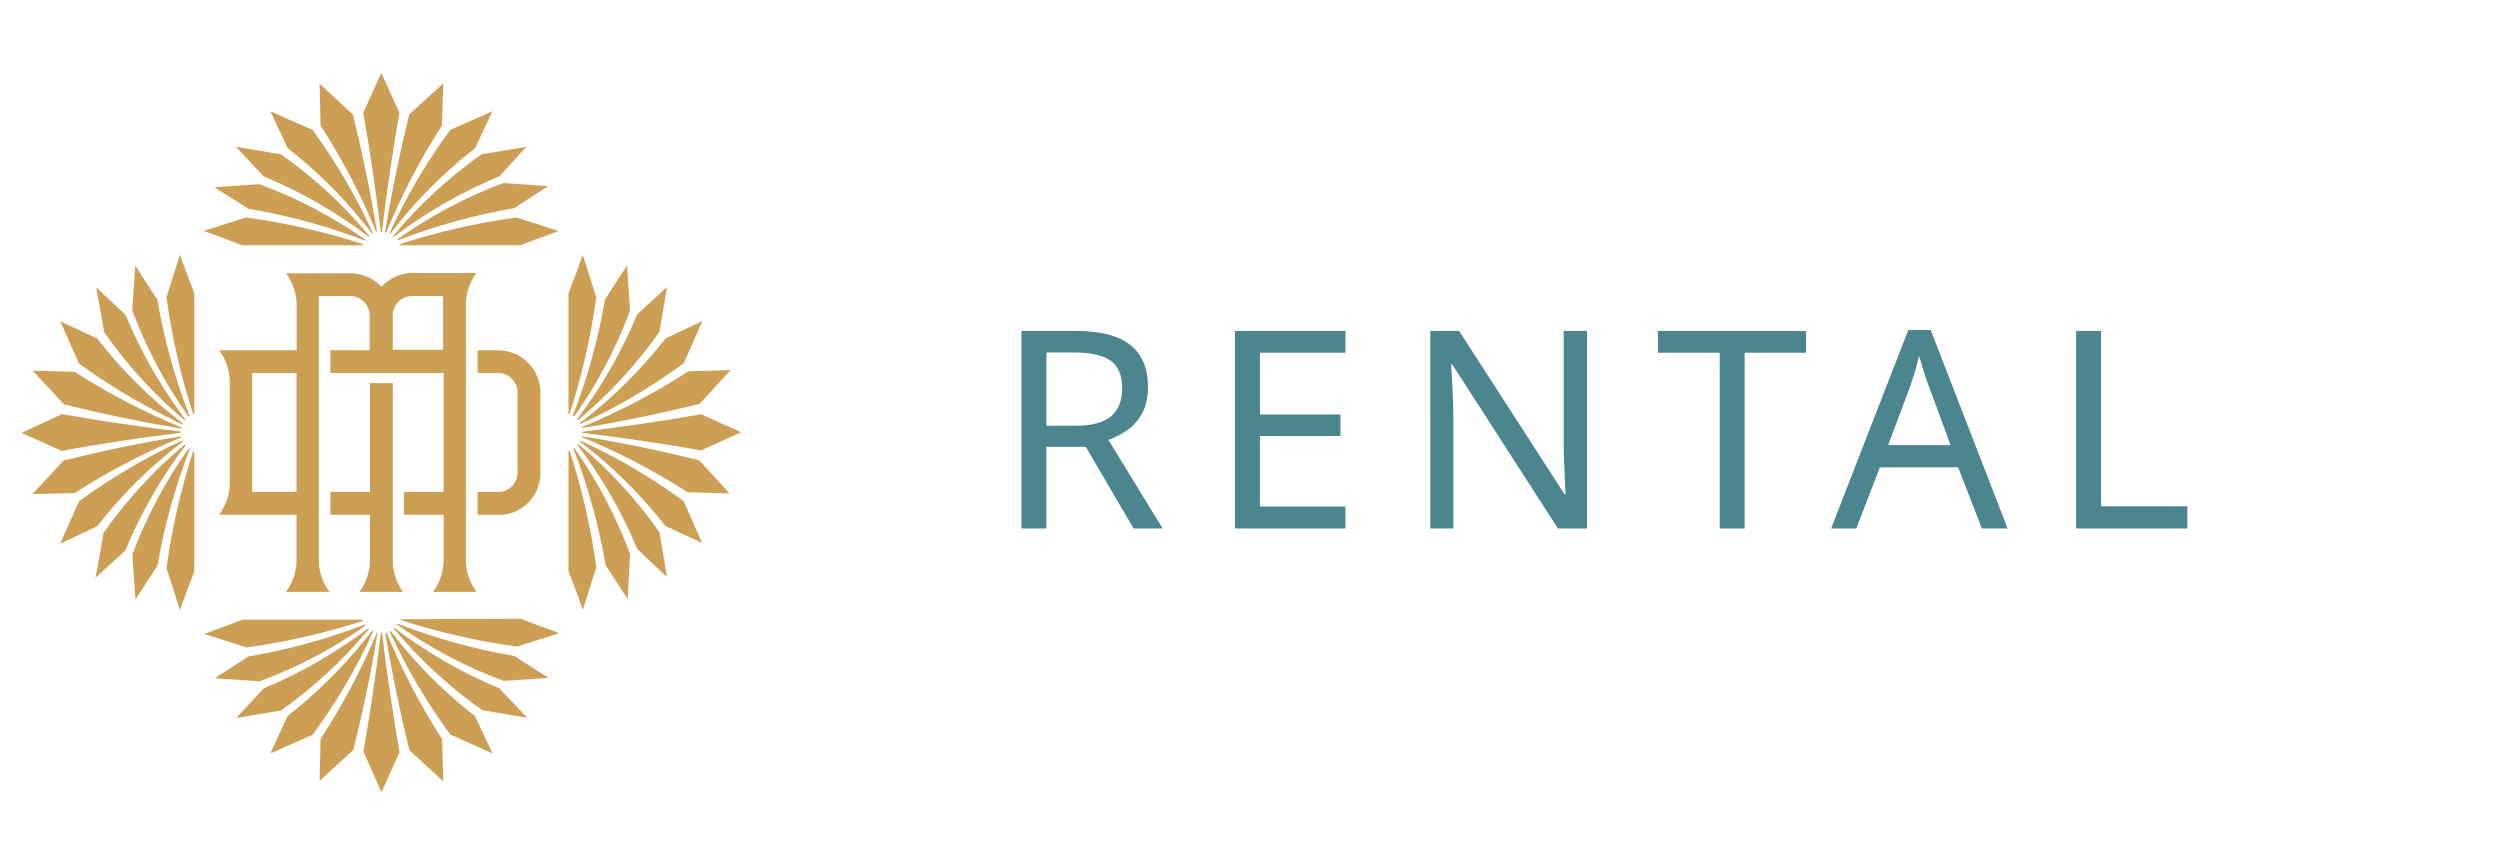
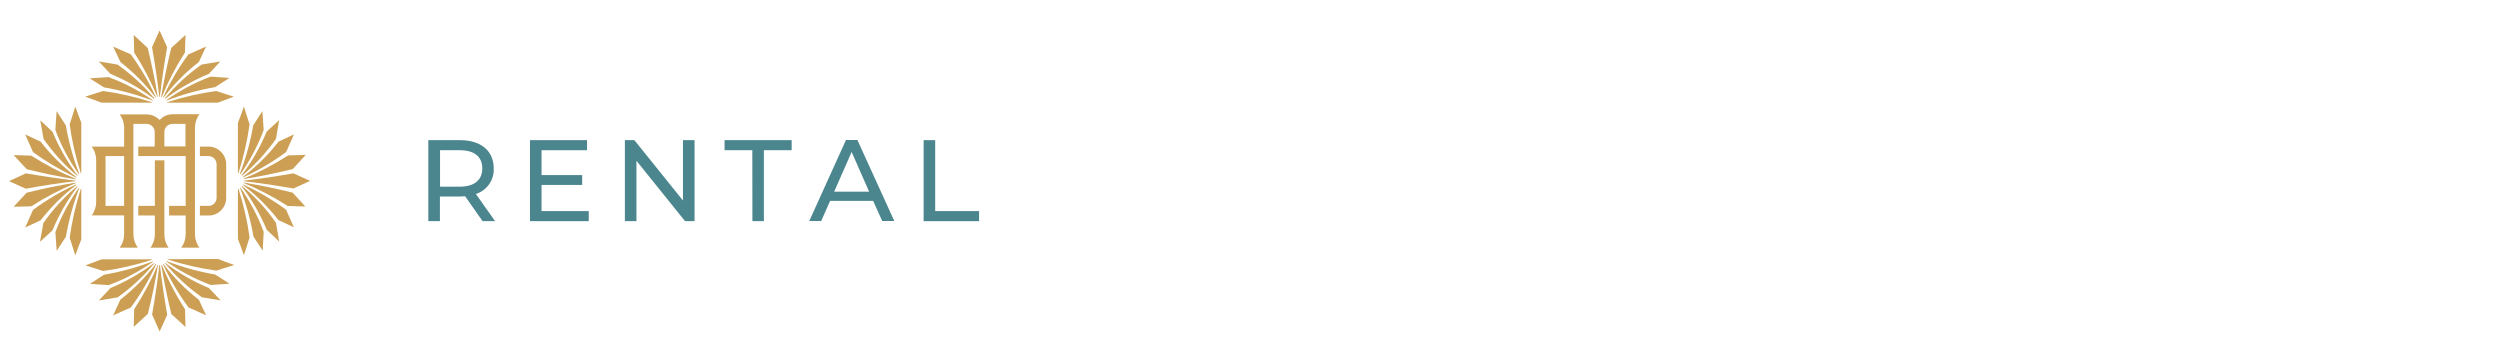
- <svg xmlns="http://www.w3.org/2000/svg" viewBox="0 0 311.91 107.04">
+ <svg xmlns="http://www.w3.org/2000/svg" viewBox="0 0 745.27 107.04">
  <defs>
-     <style>.cls-1{fill:#cc9f54;}.cls-2{font-size:34.51px;fill:#4b858e;font-family:Montserrat-Medium, Montserrat;font-weight:500;letter-spacing:0.15em;}</style>
+     <style>.cls-1{fill:#cc9f54;}.cls-2{fill:#4b858e;}</style>
  </defs>
  <g id="Layer_1" data-name="Layer 1">
    <path class="cls-1" d="M21.53,52.35h-.06l-.06,0a.08.08,0,0,0,.11,0h0Z" />
    <path class="cls-1" d="M22,51.84h0a0,0,0,0,1,0,0h0a.05.05,0,0,0,0-.08h0Z" />
    <path class="cls-1" d="M21.89,51.91a.07.07,0,0,0,.09,0h0a0,0,0,0,0,0,0,0,0,0,0,0,0,0Z" />
    <path class="cls-1" d="M22,51.92h0a0,0,0,0,1,0,0Z" />
    <path class="cls-1" d="M44.87,78.63s0-.06-.08-.06h0A.09.09,0,0,1,44.87,78.63Z" />
    <path class="cls-1" d="M44.82,78.73a.07.07,0,0,0,0-.09.07.07,0,0,0-.07-.06Z" />
    <path class="cls-1" d="M44.8,78.59h0a.07.07,0,0,1,.07.06h0A.07.07,0,0,0,44.8,78.59Z" />
    <path class="cls-1" d="M45.51,79.68h0a.11.11,0,0,1,.08,0h0A.11.11,0,0,0,45.51,79.68Z" />
    <path class="cls-1" d="M45.61,79.7h0a.11.11,0,0,0-.08,0l.11.1h0A.07.07,0,0,0,45.61,79.7Z" />
    <path class="cls-1" d="M49,69.8v-22H46.16V61.37H41.22v2.86h4.94v5.61a6.69,6.69,0,0,1-1.32,4h5.42A6.73,6.73,0,0,1,49,69.8Z" />
    <path class="cls-1" d="M27.34,64.22H37v5.62a6.69,6.69,0,0,1-1.32,4H41.1a6.7,6.7,0,0,1-1.33-4V36.93h3.92a2.45,2.45,0,0,1,2.43,2.43v4.33h-4.9v2.84H55.35V61.37H50.41v2.86h4.94v5.61a6.7,6.7,0,0,1-1.33,4h5.43a6.77,6.77,0,0,1-1.33-4V38.05a6.77,6.77,0,0,1,1.33-4h-8a5.21,5.21,0,0,0-3.58,1.46l-.28.25-.27-.25a5.31,5.31,0,0,0-3.4-1.41H35.69a6.79,6.79,0,0,1,1.32,4v5.6H27.34a6.7,6.7,0,0,1,1.33,4V60.21A6.75,6.75,0,0,1,27.34,64.22ZM49,39.35a2.43,2.43,0,0,1,2.42-2.42h3.87v6.71H49ZM31.46,46.53H37V61.37H31.46Z" />
    <path class="cls-1" d="M62.16,61.37H59.59v2.86l3.16,0a5.25,5.25,0,0,0,4.68-5.26V49a5.3,5.3,0,0,0-5.3-5.3H59.59v2.83h2.57A2.43,2.43,0,0,1,64.57,49h0v9.93a2.43,2.43,0,0,1-2.41,2.46Z" />
    <path class="cls-1" d="M46.93,28.92s.06,0,.1,0h0v0c-.79-4.91-1.79-9.71-3-14.61l-4.16-3.88L40,15.67A82.55,82.55,0,0,1,46.93,28.92Z" />
    <path class="cls-1" d="M45.21,30.6a.09.09,0,0,0,.08-.08.08.08,0,0,0-.08-.08,83.89,83.89,0,0,0-14.5-3.31l-5.3,1.68c1.52.52,3.94,1.46,4.79,1.79Z" />
    <path class="cls-1" d="M46.4,29.12a.06.06,0,0,0,.09,0h0a.09.09,0,0,0,0-.1A73.75,73.75,0,0,0,39,16.21l-5.26-2.32,2.15,4.59A58,58,0,0,1,46.4,29.12Z" />
    <path class="cls-1" d="M45.92,29.48a.08.08,0,0,0,.11-.11,56.68,56.68,0,0,0-11-10.12l-5.59-.93L32.89,22A58.93,58.93,0,0,1,45.92,29.48Z" />
    <path class="cls-1" d="M45.49,30s.08,0,.1,0h0a.06.06,0,0,0,0-.08,57,57,0,0,0-13.25-6.94l-5.59.38L31,26.05A75.23,75.23,0,0,1,45.49,30Z" />
    <path class="cls-1" d="M48.22,28.92a82.55,82.55,0,0,1,6.91-13.25l.17-5.26-4.24,3.86c-1.2,4.9-2.2,9.7-3,14.61a.07.07,0,0,0,0,.09A.08.08,0,0,0,48.22,28.92Z" />
    <path class="cls-1" d="M49.91,30.45a.08.08,0,0,0-.08.07.08.08,0,0,0,.08.08h15c.85-.33,3.31-1.26,4.79-1.78l-5.29-1.69A85.18,85.18,0,0,0,49.91,30.45Z" />
    <path class="cls-1" d="M48.73,29.12A58.08,58.08,0,0,1,59.28,18.48l2.15-4.6-5.26,2.33a72.16,72.16,0,0,0-7.56,12.86.06.06,0,0,0,.06.07h0A0,0,0,0,0,48.73,29.12Z" />
    <path class="cls-1" d="M49.12,29.37a.08.08,0,0,0,0,.11.07.07,0,0,0,.1,0A59.24,59.24,0,0,1,62.29,22l3.38-3.68-5.59.93A56.91,56.91,0,0,0,49.12,29.37Z" />
    <path class="cls-1" d="M49.58,29.86a.08.08,0,0,0,0,.11h0a.07.07,0,0,0,.09,0,76.3,76.3,0,0,1,14.48-4l4.23-2.74-5.59-.39A57.09,57.09,0,0,0,49.58,29.86Z" />
    <path class="cls-1" d="M47.57,28.92s.08,0,.08-.08c.59-4.9,1.33-9.93,2.18-14.76l-2.26-5-2.25,5c.87,4.86,1.59,9.86,2.18,14.76A.08.08,0,0,0,47.57,28.92Z" />
    <path class="cls-1" d="M72.59,53.29a.07.07,0,0,0,0,.1h0s0,0,.08,0c4.9-.8,9.73-1.8,14.61-3l3.86-4.21-5.24.14A83.22,83.22,0,0,1,72.59,53.29Z" />
    <path class="cls-1" d="M71.08,51.59a84.82,84.82,0,0,0,3.31-14.5l-1.68-5.3c-.52,1.52-1.45,4-1.78,4.79v15a.07.07,0,0,0,.07.08h0A.1.1,0,0,0,71.08,51.59Z" />
    <path class="cls-1" d="M72.38,52.76a.07.07,0,0,0,.08.12,72.12,72.12,0,0,0,12.85-7.57l2.33-5.25-4.59,2.15A58.56,58.56,0,0,1,72.38,52.76Z" />
    <path class="cls-1" d="M72.15,52.39a57.26,57.26,0,0,0,10.13-11l.94-5.59-3.71,3.41A59.1,59.1,0,0,1,72,52.3a.08.08,0,0,0,.06.09h.06Z" />
    <path class="cls-1" d="M71.67,51.92a57.51,57.51,0,0,0,6.94-13.19l-.39-5.6-2.74,4.24a74.85,74.85,0,0,1-4,14.48.08.08,0,0,0,.07.1h0A.12.12,0,0,0,71.67,51.92Z" />
    <path class="cls-1" d="M87.24,57.43c-4.88-1.21-9.71-2.21-14.61-3a.07.07,0,0,0-.09,0h0a.1.1,0,0,0,0,.08,82.83,82.83,0,0,1,13.24,6.9l5.24.15Z" />
    <path class="cls-1" d="M74.4,70.77a84.85,84.85,0,0,0-3.32-14.5.07.07,0,0,0-.09-.05h0a.1.1,0,0,0-.06.05v15c.33.85,1.27,3.31,1.79,4.8Z" />
    <path class="cls-1" d="M85.31,62.54A72.22,72.22,0,0,0,72.46,55a.07.07,0,0,0-.1,0,.08.08,0,0,0,0,.1h0A57.25,57.25,0,0,1,83,65.61l4.6,2.14Z" />
    <path class="cls-1" d="M83.22,72l-.94-5.59a56.36,56.36,0,0,0-10.13-11,.08.08,0,0,0-.11,0,.14.14,0,0,0,0,.09,59.39,59.39,0,0,1,7.47,13Z" />
    <path class="cls-1" d="M78.61,69.13a57.72,57.72,0,0,0-6.94-13.19.08.08,0,0,0-.11,0h0a.08.08,0,0,0,0,.09,75.54,75.54,0,0,1,4,14.48l2.75,4.23Z" />
    <path class="cls-1" d="M87.46,51.68c-4.86.87-9.86,1.59-14.77,2.18a.08.08,0,0,0-.08.07h0a.11.11,0,0,0,.08.08c4.91.58,9.93,1.32,14.77,2.18l5-2.26Z" />
    <path class="cls-1" d="M48.08,79c.8,4.89,1.8,9.73,3,14.61l4.22,3.86-.14-5.24A83.7,83.7,0,0,1,48.25,79a.08.08,0,0,0-.07-.08h0a.1.1,0,0,0-.07.09h0Z" />
    <path class="cls-1" d="M50,77.26a.07.07,0,0,0-.05.1h0a0,0,0,0,0,.05,0,83.89,83.89,0,0,0,14.5,3.31c1.23-.39,4.45-1.4,5.3-1.68-1.51-.52-4-1.46-4.79-1.79Z" />
    <path class="cls-1" d="M61.45,94l-2.17-4.63A57.92,57.92,0,0,1,48.73,78.72a.09.09,0,0,0-.12,0h0a.06.06,0,0,0,0,.06,72.94,72.94,0,0,0,7.58,12.87Z" />
    <path class="cls-1" d="M62.29,85.87a58.67,58.67,0,0,1-13-7.47.09.09,0,0,0-.11,0,.08.08,0,0,0,0,.08,57,57,0,0,0,11,10.13l5.59.94Z" />
    <path class="cls-1" d="M64.16,81.84a75.14,75.14,0,0,1-14.49-4,.07.07,0,1,0-.1.11h0a57.84,57.84,0,0,0,13.25,7l5.6-.38Z" />
    <path class="cls-1" d="M47.1,79A.08.08,0,0,0,47,78.9h0A.08.08,0,0,0,47,79,82.51,82.51,0,0,1,40,92.19l-.13,5.24,4.2-3.86C45.3,88.72,46.3,83.88,47.1,79Z" />
    <path class="cls-1" d="M30.75,80.78a85.78,85.78,0,0,0,14.5-3.31s.07-.06,0-.1h0a.06.06,0,0,0,0-.06h-15c-.85.33-3.31,1.27-4.79,1.79C26.3,79.35,29.51,80.36,30.75,80.78Z" />
    <path class="cls-1" d="M46.56,78.79a.08.08,0,0,0-.06-.09h0s0,0-.07,0c-.27.35-.53.66-.8,1h0a60,60,0,0,1-9.75,9.63L33.73,94,39,91.67A71.82,71.82,0,0,0,46.56,78.79Z" />
    <path class="cls-1" d="M29.47,89.58l5.59-.94A57,57,0,0,0,46,78.51a.08.08,0,0,0,0-.11.11.11,0,0,0-.08,0,58.83,58.83,0,0,1-13,7.47ZM45.14,79.2h0a.09.09,0,0,1,0,.1l-.07-.13h0a.06.06,0,0,0-.06,0h0a.07.07,0,0,1,.1,0h0Z" />
    <path class="cls-1" d="M45.14,79.18h0a.07.07,0,0,0-.09,0h0a.07.07,0,0,1,.09,0Z" />
    <path class="cls-1" d="M45.14,79.18a.06.06,0,0,0-.06,0l.08.13a.09.09,0,0,0,0-.1h0Z" />
    <path class="cls-1" d="M45.51,77.92A75.86,75.86,0,0,1,31,81.9l-4.19,2.72,5.59.38a57.51,57.51,0,0,0,13.19-6.94.09.09,0,0,0,0-.12h0a.09.09,0,0,0-.12,0Z" />
    <path class="cls-1" d="M47.59,98.84l2.26-5C49,89,48.25,84,47.67,79a.08.08,0,0,0-.08-.07h0a.07.07,0,0,0-.07.06h0c-.58,4.91-1.32,9.93-2.18,14.76Z" />
    <path class="cls-1" d="M22.55,54.45c-4.9.78-9.72,1.79-14.61,3L4.06,61.64l5.25-.13A82.88,82.88,0,0,1,22.55,54.6a.09.09,0,0,0,.05-.1A.12.12,0,0,0,22.55,54.45Z" />
    <path class="cls-1" d="M22.45,76.14c.52-1.51,1.46-4,1.79-4.79v-15a.09.09,0,0,0-.1-.05h0a.1.1,0,0,0-.06.05,85.67,85.67,0,0,0-3.31,14.51C21.16,72,22.19,75.27,22.45,76.14Z" />
    <path class="cls-1" d="M22.79,55.11c.06,0,0-.17-.08-.13A73.22,73.22,0,0,0,9.85,62.56L7.52,67.81l4.6-2.15A57.93,57.93,0,0,1,22.79,55.11Z" />
    <path class="cls-1" d="M23.12,55.61A.08.08,0,0,0,23,55.5a57,57,0,0,0-10.09,11s-.74,4.4-1,5.59l3.72-3.4A58.88,58.88,0,0,1,23.12,55.61Z" />
    <path class="cls-1" d="M23.51,56a57.58,57.58,0,0,0-7,13.19l.39,5.59,2.75-4.22a75.84,75.84,0,0,1,4-14.49.08.08,0,0,0,0-.11A.09.09,0,0,0,23.51,56Z" />
    <path class="cls-1" d="M22.55,53.45a.08.08,0,0,0,.1-.05.08.08,0,0,0-.06-.09A83.32,83.32,0,0,1,9.31,46.39l-5.24-.14L8,50.46C12.81,51.64,17.63,52.66,22.55,53.45Zm-1.37-.66a.07.07,0,0,1,0,.1A.07.07,0,0,0,21.18,52.79Z" />
    <path class="cls-1" d="M21.18,52.86a.09.09,0,0,0,0-.1h0A.09.09,0,0,1,21.18,52.86Z" />
    <path class="cls-1" d="M24.24,51.58v-15c-.33-.85-1.27-3.31-1.79-4.79-.28.88-1.29,4.1-1.68,5.29a83.79,83.79,0,0,0,3.31,14.51.08.08,0,0,0,.08.08.09.09,0,0,0,.08-.08Z" />
    <path class="cls-1" d="M21.44,52.3h.09a.07.07,0,0,1,0,.09l1.21.57c.08,0,.14-.08.07-.13a58,58,0,0,1-10.69-10.6l-4.6-2.14,2.33,5.26A75.2,75.2,0,0,0,21.44,52.3Z" />
    <path class="cls-1" d="M21.53,52.26h0v.06h0Z" />
    <path class="cls-1" d="M21.53,52.3h0l-.06.06h.06Z" />
    <path class="cls-1" d="M21.53,52.35h0v0Z" />
    <path class="cls-1" d="M23,52.41a.11.11,0,0,0,.11,0,.08.08,0,0,0,0-.09l-.53-.72h0a59.62,59.62,0,0,1-6.92-12.31L12,35.86l1,5.59A57.62,57.62,0,0,0,23,52.41Z" />
    <path class="cls-1" d="M23.63,51.87a75.74,75.74,0,0,1-4-14.48l-2.75-4.24-.38,5.59a57.34,57.34,0,0,0,7,13.2.09.09,0,0,0,.11,0h0A.09.09,0,0,0,23.63,51.87Z" />
    <path class="cls-1" d="M22.48,54a.08.08,0,0,0,0-.16h0c-4.91-.58-9.93-1.32-14.76-2.17L2.69,54l5,2.26C12.57,55.33,17.55,54.61,22.48,54Z" />
  </g>
  <g id="Layer_3" data-name="Layer 3">
-     <text class="cls-2" transform="translate(124.1 65.93)">RENTAL</text>
+     <path class="cls-2" d="M143.87,65.93l-5.21-7.42c-.48,0-1,.07-1.52.07h-6v7.35h-3.45V41.78h9.41c6.28,0,10.08,3.18,10.08,8.42a7.6,7.6,0,0,1-5.32,7.62l5.73,8.11Zm-.1-15.73c0-3.45-2.31-5.42-6.73-5.42h-5.86V55.65H137C141.46,55.65,143.77,53.65,143.77,50.2Z" />
+     <path class="cls-2" d="M175.51,62.93v3H158V41.78h17v3H161.44V52.2h12.11v2.93H161.44v7.8Z" />
+     <path class="cls-2" d="M207.05,41.78V65.93h-2.83l-14.49-18v18h-3.45V41.78h2.83l14.49,18v-18Z" />
+     <path class="cls-2" d="M224.27,44.78H216v-3h20v3h-8.28V65.93h-3.42Z" />
+     <path class="cls-2" d="M260.29,59.89H247.46l-2.66,6h-3.55l10.94-24.15h3.41l11,24.15H263Zm-1.2-2.76L253.88,45.3l-5.21,11.83Z" />
+     <path class="cls-2" d="M275.34,41.78h3.45V62.93h13.08v3H275.34Z" />
  </g>
</svg>
